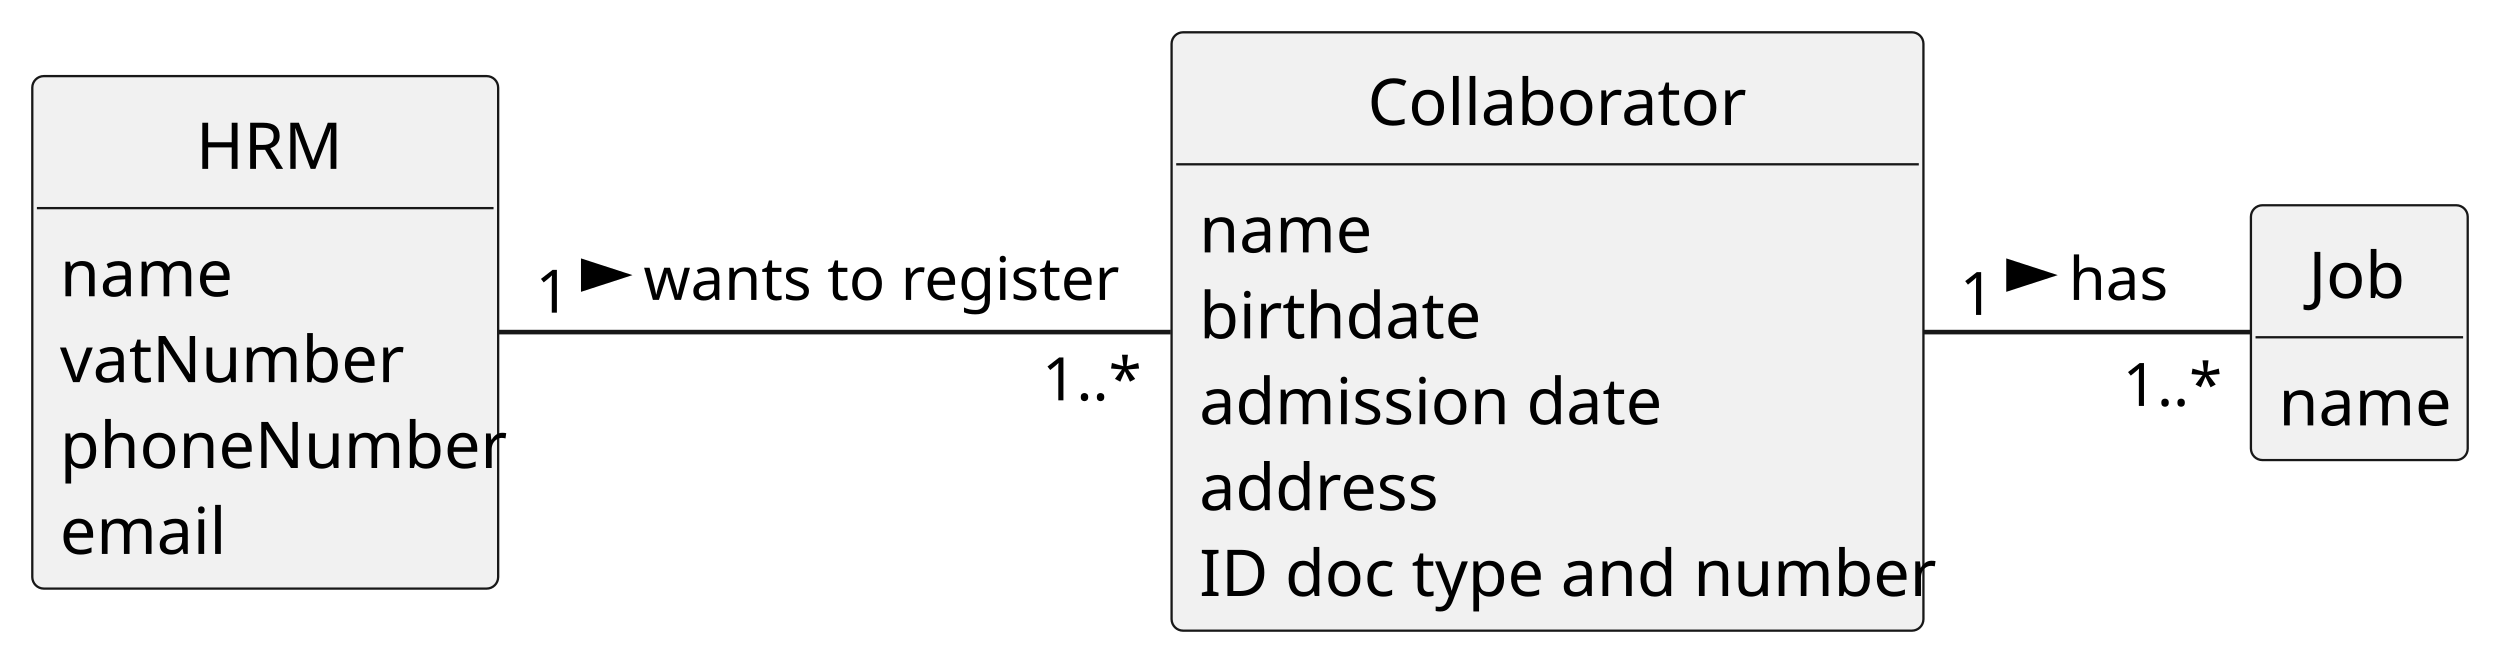
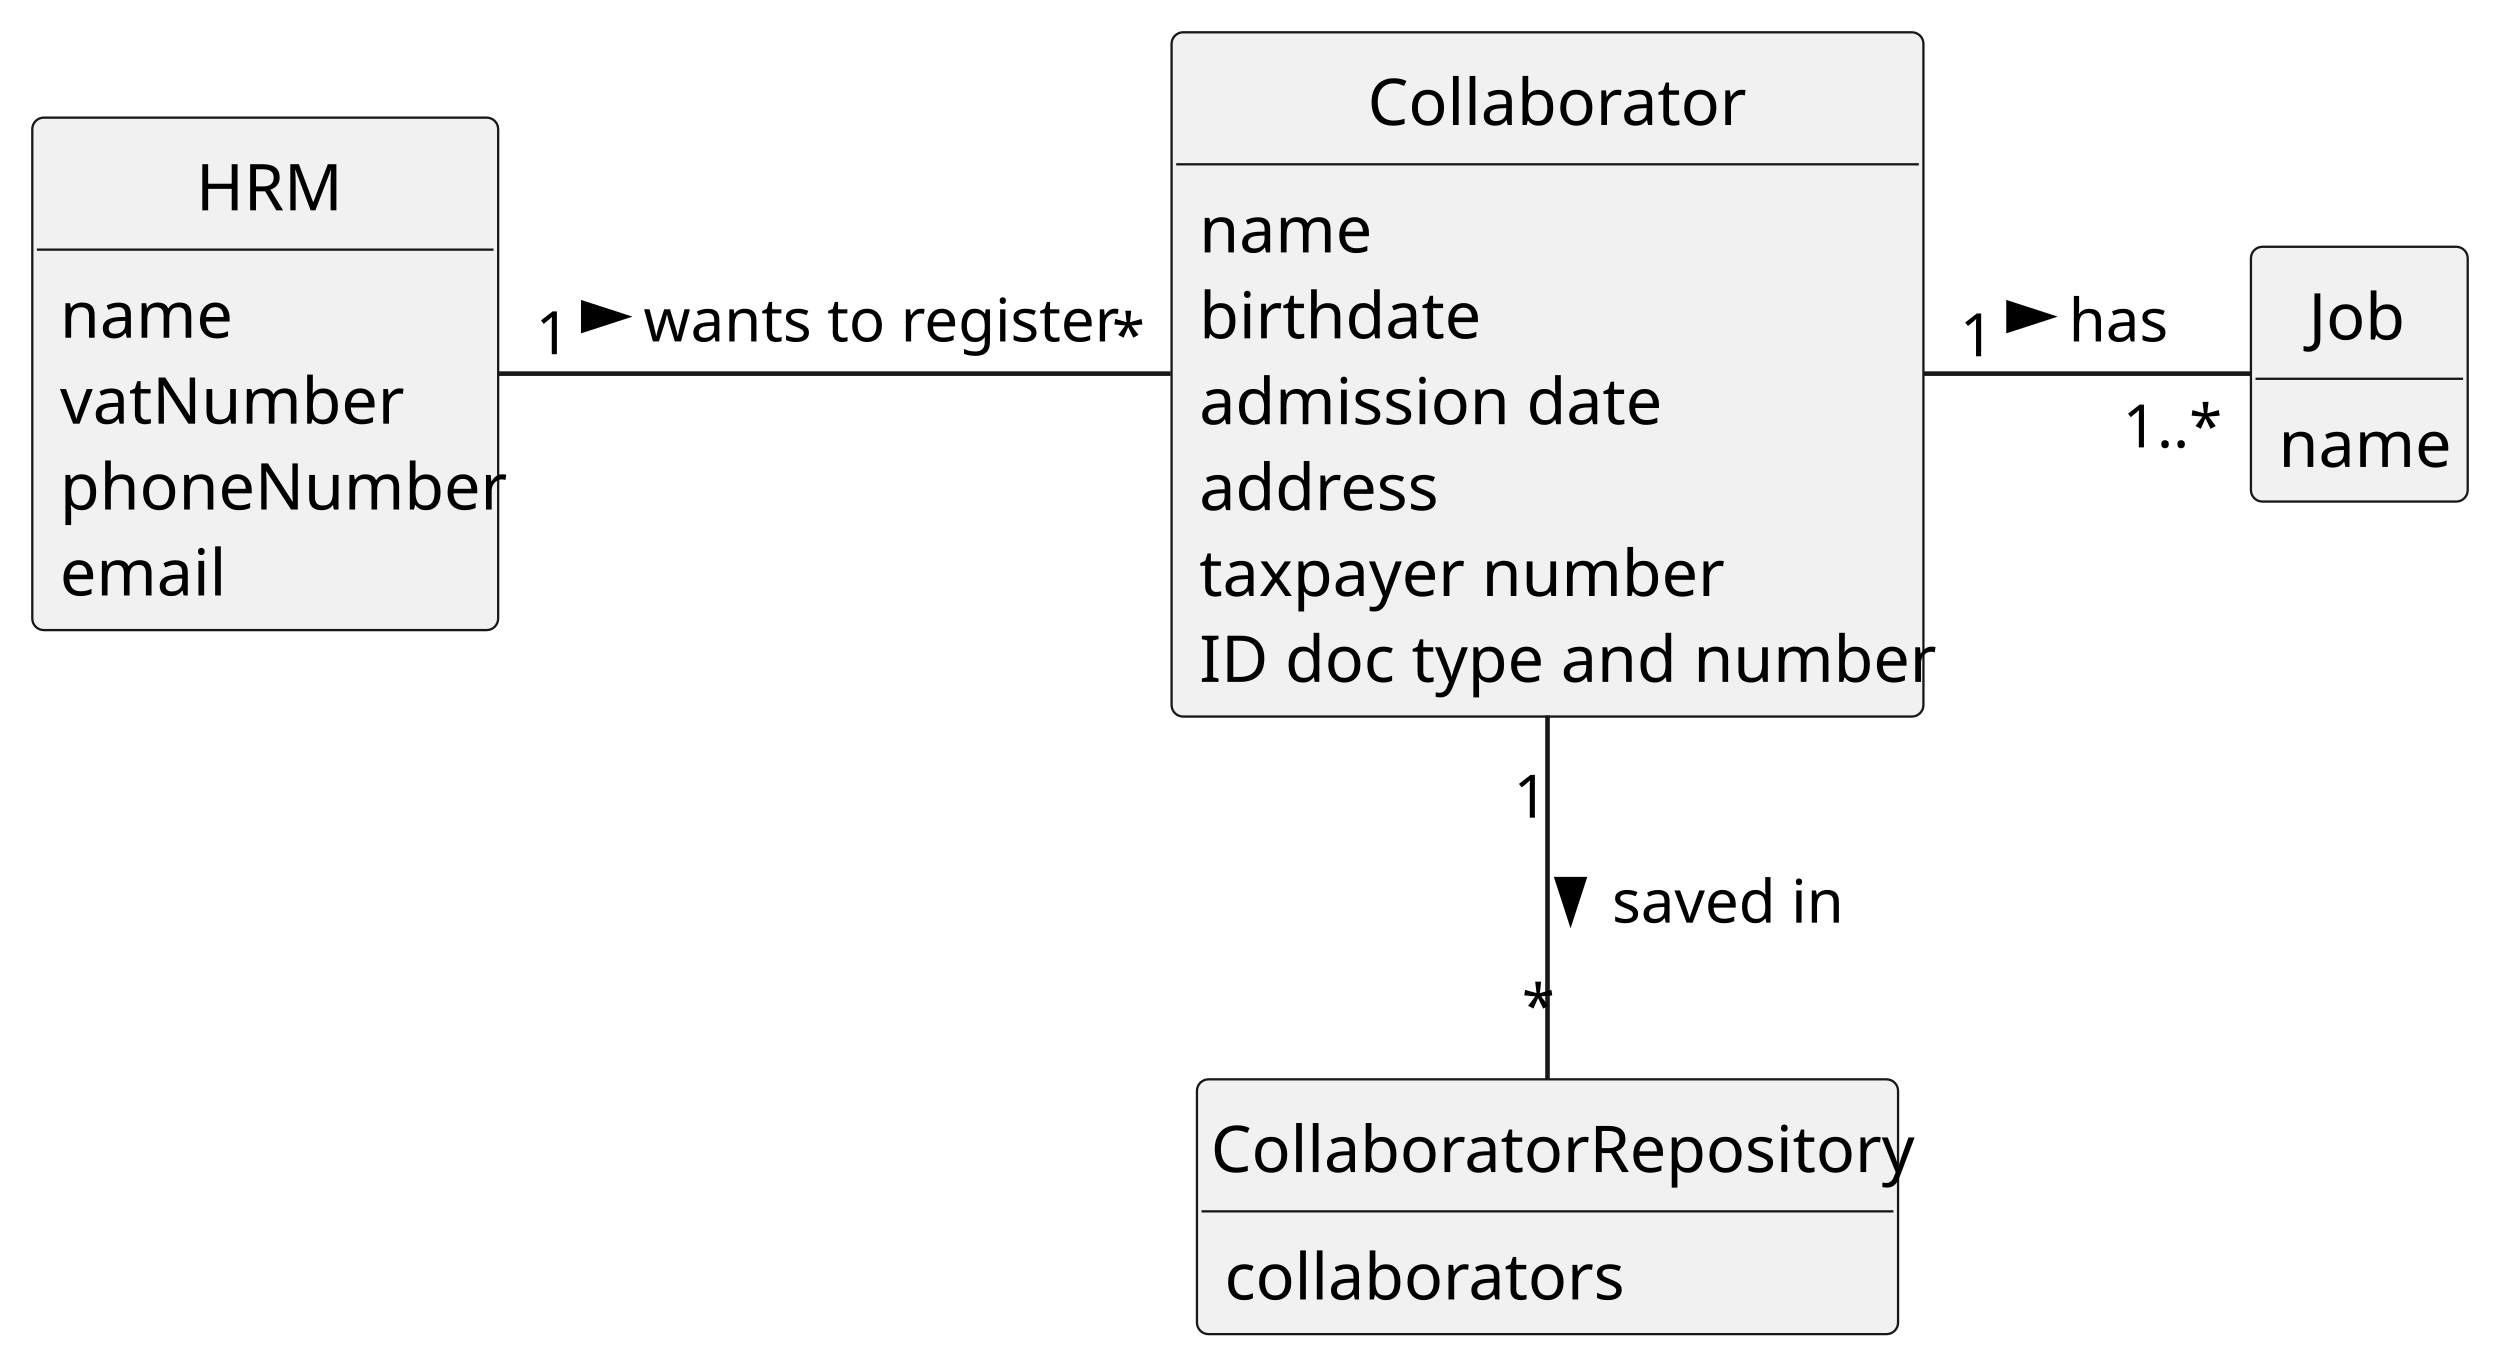
- <svg xmlns="http://www.w3.org/2000/svg" contentStyleType="text/css" height="143px" preserveAspectRatio="none" style="width:542px;height:143px;background:#FFFFFF;" version="1.1" viewBox="0 0 542 143" width="542px" zoomAndPan="magnify">
+ <svg xmlns="http://www.w3.org/2000/svg" contentStyleType="text/css" height="296px" preserveAspectRatio="none" style="width:542px;height:296px;background:#FFFFFF;" version="1.1" viewBox="0 0 542 296" width="542px" zoomAndPan="magnify">
  <defs />
  <g>
    <g id="elem_HRM">
-       <rect codeLine="18" fill="#F1F1F1" height="111.106" id="HRM" rx="2.5" ry="2.5" style="stroke:#181818;stroke-width:0.5;" width="101" x="7" y="16.5" />
-       <text fill="#000000" font-family="sans-serif" font-size="14" lengthAdjust="spacing" textLength="30" x="42.5" y="36.607">HRM</text>
-       <line style="stroke:#181818;stroke-width:0.5;" x1="8" x2="107" y1="45.121" y2="45.121" />
-       <text fill="#000000" font-family="sans-serif" font-size="14" lengthAdjust="spacing" textLength="35" x="13" y="64.228">name</text>
-       <text fill="#000000" font-family="sans-serif" font-size="14" lengthAdjust="spacing" textLength="68" x="13" y="82.85">vatNumber</text>
-       <text fill="#000000" font-family="sans-serif" font-size="14" lengthAdjust="spacing" textLength="89" x="13" y="101.471">phoneNumber</text>
-       <text fill="#000000" font-family="sans-serif" font-size="14" lengthAdjust="spacing" textLength="33" x="13" y="120.092">email</text>
+       <rect codeLine="18" fill="#F1F1F1" height="111.106" id="HRM" rx="2.5" ry="2.5" style="stroke:#181818;stroke-width:0.5;" width="101" x="7" y="25.5" />
+       <text fill="#000000" font-family="sans-serif" font-size="14" lengthAdjust="spacing" textLength="30" x="42.5" y="45.607">HRM</text>
+       <line style="stroke:#181818;stroke-width:0.5;" x1="8" x2="107" y1="54.121" y2="54.121" />
+       <text fill="#000000" font-family="sans-serif" font-size="14" lengthAdjust="spacing" textLength="35" x="13" y="73.228">name</text>
+       <text fill="#000000" font-family="sans-serif" font-size="14" lengthAdjust="spacing" textLength="68" x="13" y="91.85">vatNumber</text>
+       <text fill="#000000" font-family="sans-serif" font-size="14" lengthAdjust="spacing" textLength="89" x="13" y="110.471">phoneNumber</text>
+       <text fill="#000000" font-family="sans-serif" font-size="14" lengthAdjust="spacing" textLength="33" x="13" y="129.092">email</text>
    </g>
    <g id="elem_Job">
-       <rect codeLine="25" fill="#F1F1F1" height="55.242" id="Job" rx="2.5" ry="2.5" style="stroke:#181818;stroke-width:0.5;" width="47" x="488" y="44.5" />
-       <text fill="#000000" font-family="sans-serif" font-size="14" lengthAdjust="spacing" textLength="22" x="500.5" y="64.607">Job</text>
-       <line style="stroke:#181818;stroke-width:0.5;" x1="489" x2="534" y1="73.121" y2="73.121" />
-       <text fill="#000000" font-family="sans-serif" font-size="14" lengthAdjust="spacing" textLength="35" x="494" y="92.228">name</text>
+       <rect codeLine="25" fill="#F1F1F1" height="55.242" id="Job" rx="2.5" ry="2.5" style="stroke:#181818;stroke-width:0.5;" width="47" x="488" y="53.5" />
+       <text fill="#000000" font-family="sans-serif" font-size="14" lengthAdjust="spacing" textLength="22" x="500.5" y="73.607">Job</text>
+       <line style="stroke:#181818;stroke-width:0.5;" x1="489" x2="534" y1="82.121" y2="82.121" />
+       <text fill="#000000" font-family="sans-serif" font-size="14" lengthAdjust="spacing" textLength="35" x="494" y="101.228">name</text>
    </g>
    <g id="elem_Collaborator">
-       <rect codeLine="29" fill="#F1F1F1" height="129.727" id="Collaborator" rx="2.5" ry="2.5" style="stroke:#181818;stroke-width:0.5;" width="163" x="254" y="7" />
+       <rect codeLine="29" fill="#F1F1F1" height="148.348" id="Collaborator" rx="2.5" ry="2.5" style="stroke:#181818;stroke-width:0.5;" width="163" x="254" y="7" />
      <text fill="#000000" font-family="sans-serif" font-size="14" lengthAdjust="spacing" textLength="78" x="296.5" y="27.107">Collaborator</text>
      <line style="stroke:#181818;stroke-width:0.5;" x1="255" x2="416" y1="35.621" y2="35.621" />
      <text fill="#000000" font-family="sans-serif" font-size="14" lengthAdjust="spacing" textLength="35" x="260" y="54.728">name</text>
      <text fill="#000000" font-family="sans-serif" font-size="14" lengthAdjust="spacing" textLength="56" x="260" y="73.35">birthdate</text>
      <text fill="#000000" font-family="sans-serif" font-size="14" lengthAdjust="spacing" textLength="95" x="260" y="91.971">admission date</text>
      <text fill="#000000" font-family="sans-serif" font-size="14" lengthAdjust="spacing" textLength="51" x="260" y="110.592">address</text>
-       <text fill="#000000" font-family="sans-serif" font-size="14" lengthAdjust="spacing" textLength="151" x="260" y="129.213">ID doc type and number</text>
+       <text fill="#000000" font-family="sans-serif" font-size="14" lengthAdjust="spacing" textLength="106" x="260" y="129.213">taxpayer number</text>
+       <text fill="#000000" font-family="sans-serif" font-size="14" lengthAdjust="spacing" textLength="151" x="260" y="147.834">ID doc type and number</text>
+     </g>
+     <g id="elem_CollaboratorRepository">
+       <rect codeLine="39" fill="#F1F1F1" height="55.242" id="CollaboratorRepository" rx="2.5" ry="2.5" style="stroke:#181818;stroke-width:0.5;" width="152" x="259.5" y="234" />
+       <text fill="#000000" font-family="sans-serif" font-size="14" lengthAdjust="spacing" textLength="146" x="262.5" y="254.107">CollaboratorRepository</text>
+       <line style="stroke:#181818;stroke-width:0.5;" x1="260.5" x2="410.5" y1="262.621" y2="262.621" />
+       <text fill="#000000" font-family="sans-serif" font-size="14" lengthAdjust="spacing" textLength="82" x="265.5" y="281.728">collaborators</text>
    </g>
    <g id="link_HRM_Collaborator">
-       <path codeLine="45" d="M108.17,72 C148.81,72 206.65,72 253.82,72 " fill="none" id="HRM-Collaborator" style="stroke:#181818;stroke-width:1.0;" />
-       <polygon fill="#000000" points="135.5,59.645,126.455,56.707,126.455,62.584,135.5,59.645" style="stroke:#000000;stroke-width:1.0;" />
-       <text fill="#000000" font-family="sans-serif" font-size="13" lengthAdjust="spacing" textLength="96" x="139.5" y="65.028">wants to register</text>
-       <text fill="#000000" font-family="sans-serif" font-size="13" lengthAdjust="spacing" textLength="7" x="116.126" y="67.793">1</text>
-       <text fill="#000000" font-family="sans-serif" font-size="13" lengthAdjust="spacing" textLength="20" x="225.941" y="86.783">1..*</text>
+       <path codeLine="44" d="M108.17,81 C148.81,81 206.65,81 253.82,81 " fill="none" id="HRM-Collaborator" style="stroke:#181818;stroke-width:1.0;" />
+       <polygon fill="#000000" points="135.5,68.645,126.455,65.707,126.455,71.584,135.5,68.645" style="stroke:#000000;stroke-width:1.0;" />
+       <text fill="#000000" font-family="sans-serif" font-size="13" lengthAdjust="spacing" textLength="96" x="139.5" y="74.028">wants to register</text>
+       <text fill="#000000" font-family="sans-serif" font-size="13" lengthAdjust="spacing" textLength="7" x="116.126" y="76.793">1</text>
+       <text fill="#000000" font-family="sans-serif" font-size="13" lengthAdjust="spacing" textLength="5" x="241.06" y="77.242">*</text>
+     </g>
+     <g id="link_Collaborator_CollaboratorRepository">
+       <path codeLine="45" d="M335.5,155.12 C335.5,183.04 335.5,213.14 335.5,233.99 " fill="none" id="Collaborator-CollaboratorRepository" style="stroke:#181818;stroke-width:1.0;" />
+       <polygon fill="#000000" points="340.5,199.645,343.439,190.6,337.561,190.6,340.5,199.645" style="stroke:#000000;stroke-width:1.0;" />
+       <text fill="#000000" font-family="sans-serif" font-size="13" lengthAdjust="spacing" textLength="47" x="349.5" y="200.028">saved in</text>
+       <text fill="#000000" font-family="sans-serif" font-size="13" lengthAdjust="spacing" textLength="7" x="328.156" y="177.278">1</text>
+       <text fill="#000000" font-family="sans-serif" font-size="13" lengthAdjust="spacing" textLength="5" x="329.922" y="222.697">*</text>
    </g>
    <g id="link_Collaborator_Job">
-       <path codeLine="46" d="M417.06,72 C442.96,72 469.6,72 487.96,72 " fill="none" id="Collaborator-Job" style="stroke:#181818;stroke-width:1.0;" />
-       <polygon fill="#000000" points="444.5,59.645,435.455,56.707,435.455,62.584,444.5,59.645" style="stroke:#000000;stroke-width:1.0;" />
-       <text fill="#000000" font-family="sans-serif" font-size="13" lengthAdjust="spacing" textLength="21" x="448.5" y="65.028">has</text>
-       <text fill="#000000" font-family="sans-serif" font-size="13" lengthAdjust="spacing" textLength="7" x="424.901" y="68.271">1</text>
-       <text fill="#000000" font-family="sans-serif" font-size="13" lengthAdjust="spacing" textLength="20" x="460.204" y="88">1..*</text>
+       <path codeLine="46" d="M417.06,81 C442.96,81 469.6,81 487.96,81 " fill="none" id="Collaborator-Job" style="stroke:#181818;stroke-width:1.0;" />
+       <polygon fill="#000000" points="444.5,68.645,435.455,65.707,435.455,71.584,444.5,68.645" style="stroke:#000000;stroke-width:1.0;" />
+       <text fill="#000000" font-family="sans-serif" font-size="13" lengthAdjust="spacing" textLength="21" x="448.5" y="74.028">has</text>
+       <text fill="#000000" font-family="sans-serif" font-size="13" lengthAdjust="spacing" textLength="7" x="424.901" y="77.242">1</text>
+       <text fill="#000000" font-family="sans-serif" font-size="13" lengthAdjust="spacing" textLength="20" x="460.204" y="97">1..*</text>
    </g>
  </g>
</svg>
